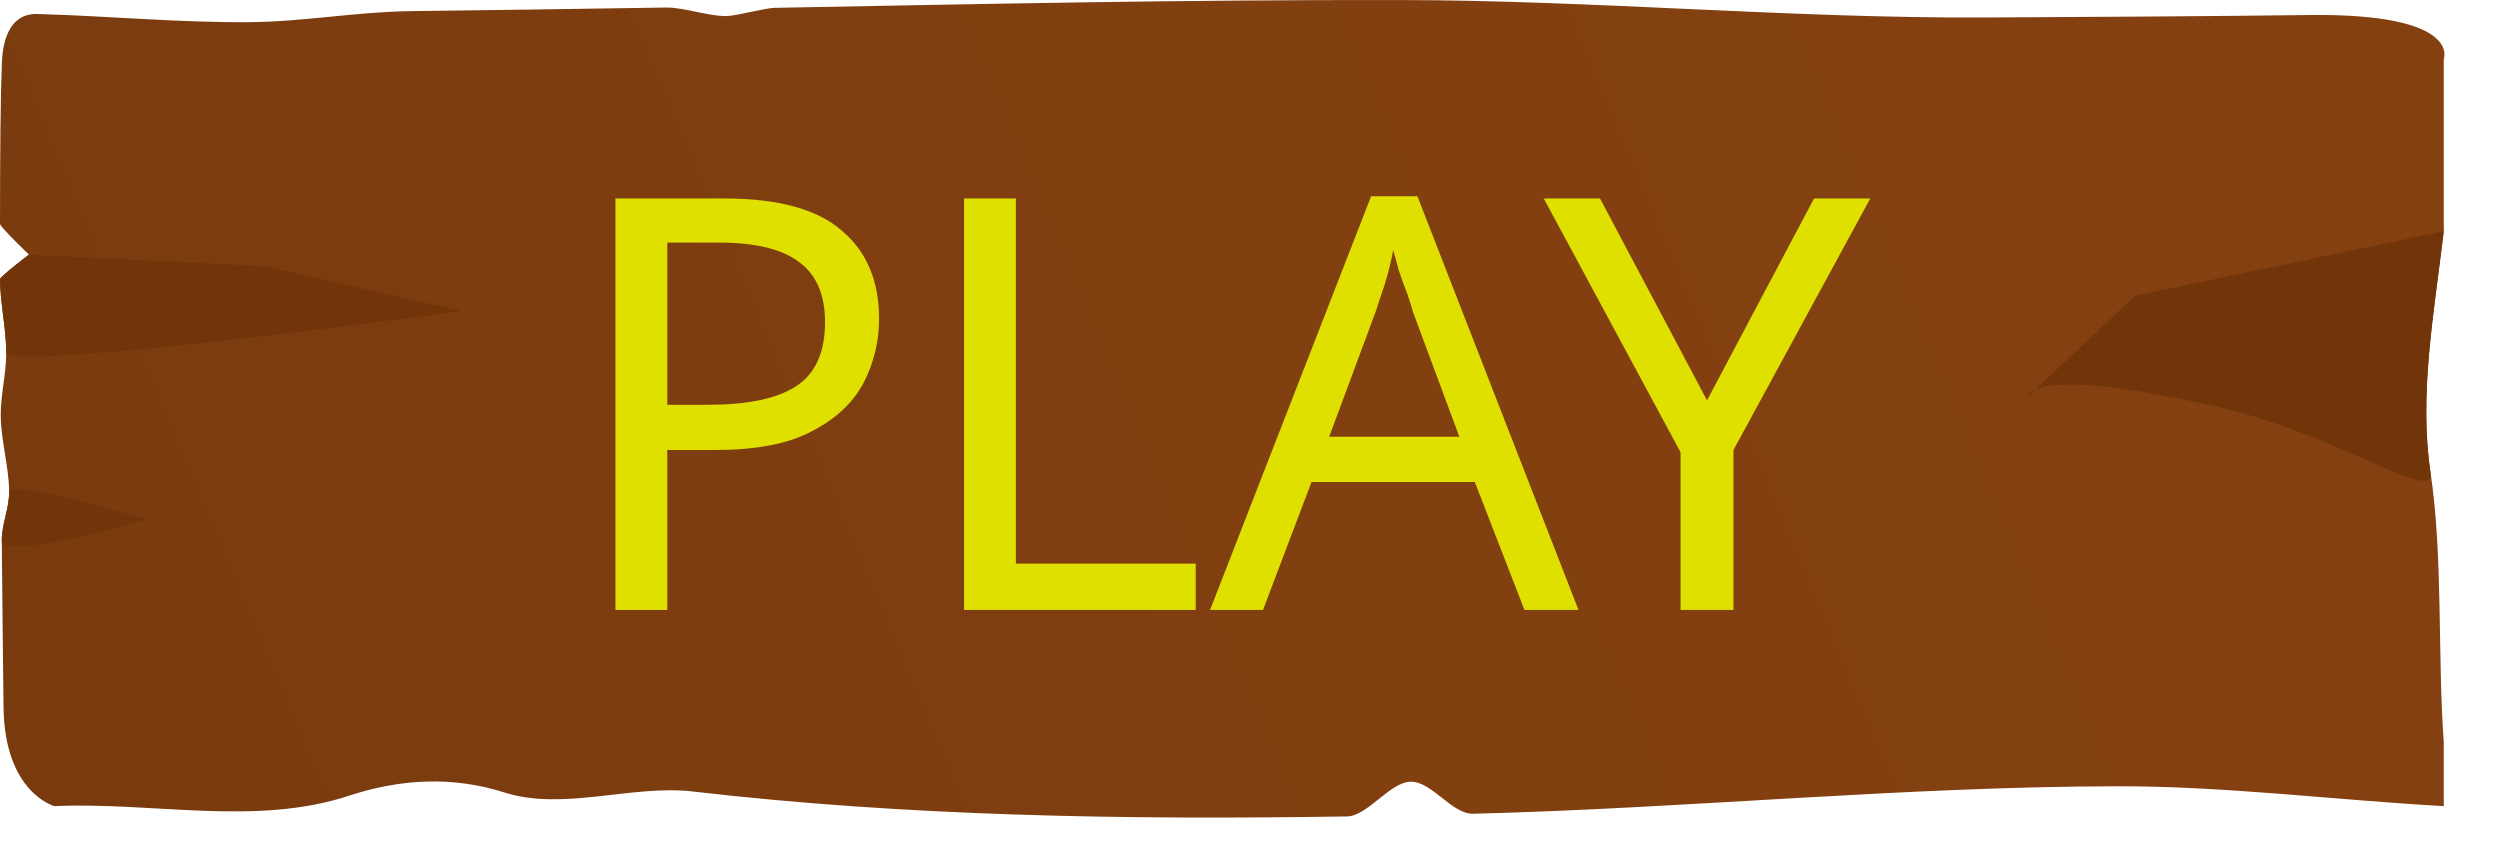
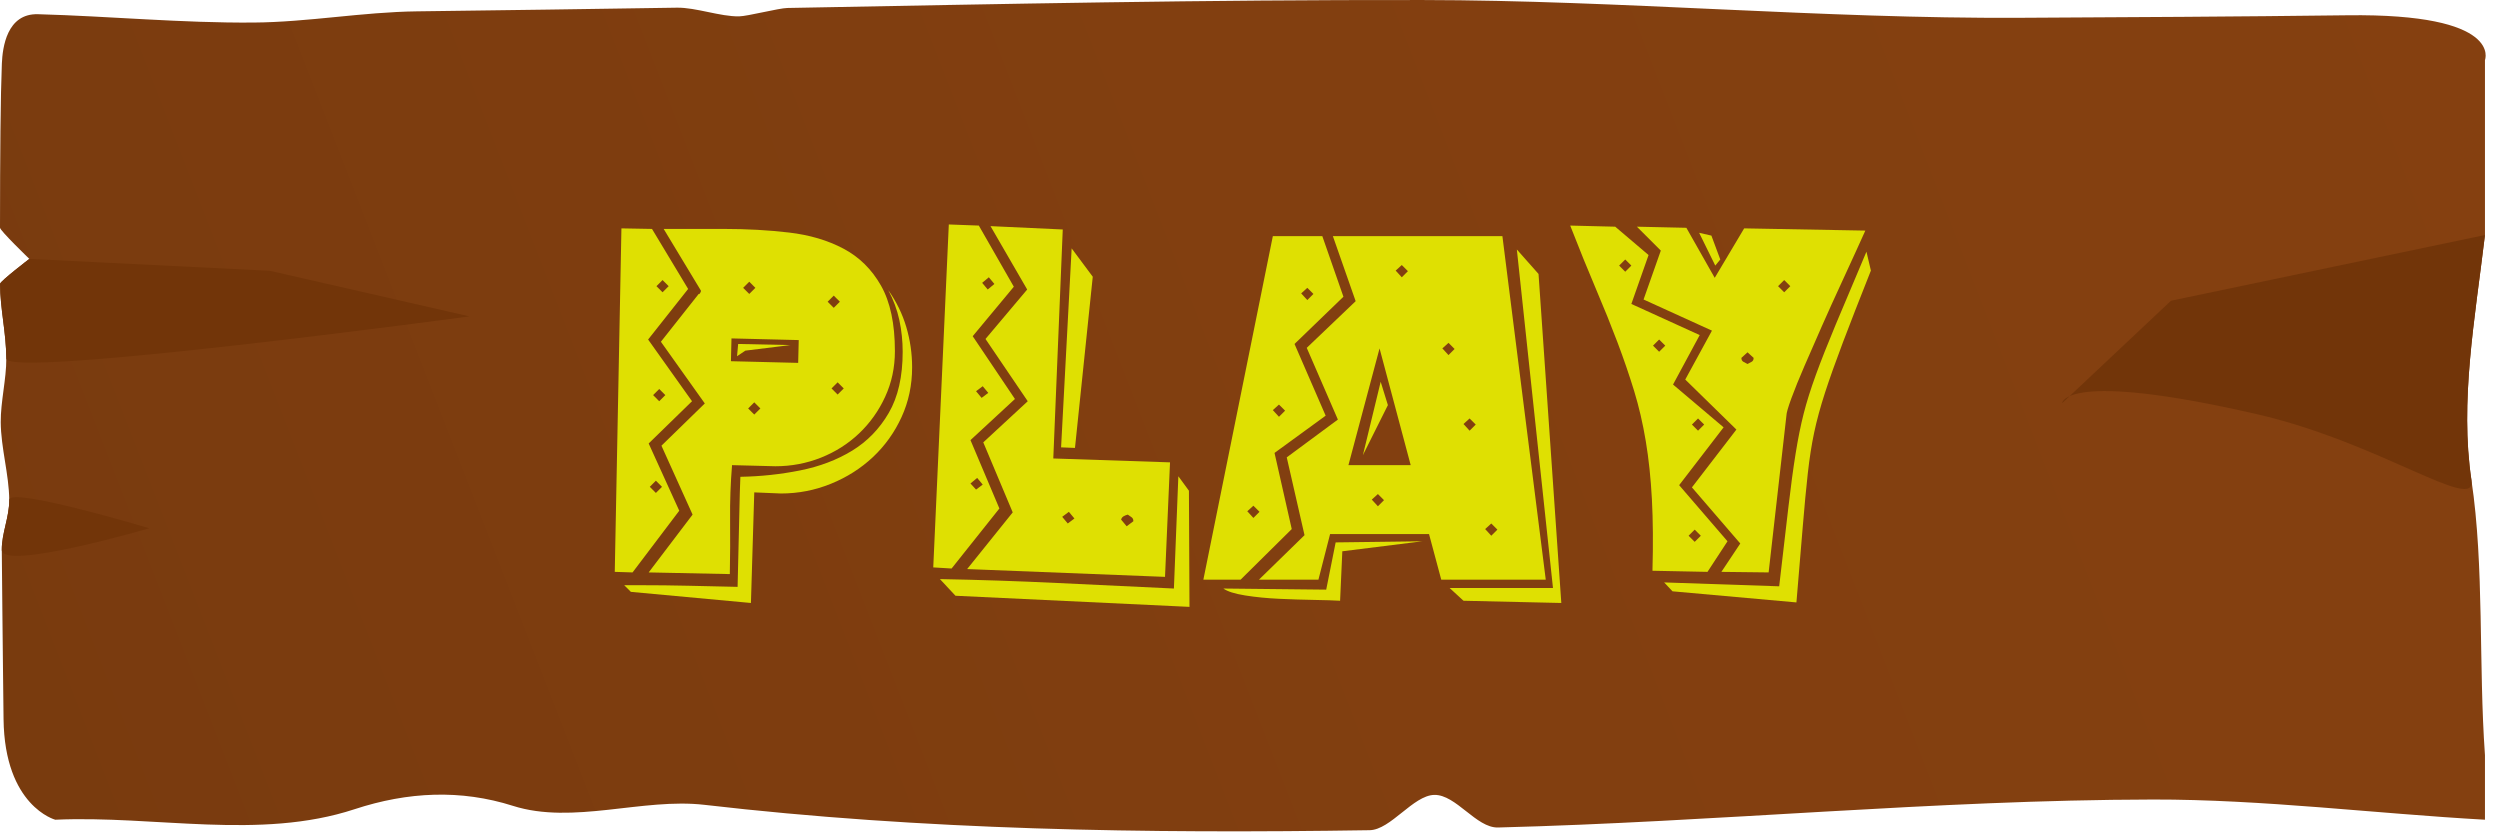
- <svg xmlns="http://www.w3.org/2000/svg" width="100%" height="100%" viewBox="0 0 41 14" version="1.1" xml:space="preserve" style="fill-rule:evenodd;clip-rule:evenodd;stroke-linejoin:round;stroke-miterlimit:1.414;">
-   <g transform="matrix(1,0,0,1,-170.922,-39.7794)">
-     <path d="M211,40.748C211,40.748 211.302,39.993 208.779,40.026C207.019,40.048 205.259,40.057 203.5,40.066C200.31,40.083 197.053,39.783 193.864,39.78C190.288,39.775 187.175,39.842 183.622,39.908C183.483,39.911 182.981,40.041 182.842,40.043C182.539,40.048 182.144,39.899 181.841,39.903C180.444,39.925 179.048,39.945 177.651,39.962C176.768,39.973 175.892,40.137 175.009,40.143C173.854,40.152 172.693,40.041 171.535,40.009C171.033,39.995 170.963,40.544 170.953,40.804C170.931,41.32 170.923,42.284 170.922,43.452C170.922,43.499 171.396,43.955 171.396,43.955C171.396,43.955 170.923,44.316 170.923,44.357C170.924,44.759 171.022,45.139 171.024,45.563C171.026,45.889 170.932,46.257 170.934,46.588C170.937,47.004 171.068,47.432 171.072,47.841C171.074,48.118 170.949,48.38 170.951,48.649C170.954,48.993 170.958,49.329 170.961,49.651C170.964,49.944 170.967,50.225 170.97,50.492C170.973,50.81 170.977,51.107 170.98,51.378C170.996,52.782 171.814,53 171.814,53C173.422,52.927 175.111,53.333 176.64,52.831C177.502,52.547 178.355,52.509 179.195,52.776C180.163,53.084 181.287,52.644 182.285,52.76C185.802,53.168 189.391,53.226 193.012,53.169C193.351,53.163 193.715,52.607 194.055,52.599C194.405,52.592 194.732,53.134 195.083,53.125C198.616,53.035 202.103,52.681 205.643,52.674C207.411,52.671 209.244,52.902 211,53L211,51.959C210.896,50.498 210.99,48.916 210.782,47.524C210.592,46.256 210.837,44.932 211,43.57L211,40.748Z" style="fill:url(#_Linear1);" />
-   </g>
-   <g transform="matrix(1,0,0,1,-170.922,-39.7794)">
-     <path d="M170.951,48.649C170.954,48.993 173.331,48.299 173.331,48.299C173.331,48.299 171.07,47.622 171.072,47.841C171.074,48.118 170.949,48.38 170.951,48.649Z" style="fill:rgb(114,53,9);" />
-   </g>
-   <g transform="matrix(1,0,0,1,-170.922,-39.7794)">
-     <path d="M171.024,45.563C171.026,45.889 178.495,44.882 178.495,44.882L175.275,44.147L171.396,43.955C171.396,43.955 170.923,44.316 170.923,44.357C170.924,44.759 171.022,45.139 171.024,45.563Z" style="fill:rgb(114,53,9);" />
-   </g>
-   <g transform="matrix(1,0,0,1,-170.922,-39.7794)">
-     <path d="M211,43.57L205.936,44.629L204.18,46.282C204.18,46.282 204.202,45.741 207.322,46.46C209.31,46.917 210.863,48.066 210.782,47.524C210.592,46.256 210.837,44.932 211,43.57Z" style="fill:rgb(114,53,9);" />
-   </g>
-   <g transform="matrix(1.15788,0,0,1.15788,-3.99129,0.170414)">
-     <text x="11.368px" y="8.492px" style="font-family:'MexicanTequila-Regular', 'Mexican Tequila';font-size:8.165px;fill:rgb(223,224,0);">PLAY</text>
-   </g>
+ <svg xmlns="http://www.w3.org/2000/svg" width="100%" height="100%" viewBox="0 0 126 42" version="1.1" xml:space="preserve" style="fill-rule:evenodd;clip-rule:evenodd;stroke-linejoin:round;stroke-miterlimit:1.414;">
+   <path d="M125.242,3.028c0,0 0.944,-2.359 -6.941,-2.258c-5.499,0.07 -10.998,0.098 -16.498,0.127c-9.968,0.052 -20.144,-0.884 -30.112,-0.896c-11.174,-0.014 -20.901,0.195 -32.006,0.401c-0.433,0.008 -2.002,0.416 -2.436,0.423c-0.948,0.015 -2.182,-0.453 -3.13,-0.438c-4.363,0.067 -8.727,0.132 -13.094,0.185c-2.757,0.033 -5.494,0.545 -8.255,0.565c-3.609,0.028 -7.237,-0.32 -10.857,-0.421c-1.568,-0.043 -1.785,1.674 -1.819,2.486c-0.066,1.614 -0.092,4.624 -0.094,8.274c0,0.147 1.479,1.572 1.479,1.572c0,0 -1.476,1.13 -1.476,1.258c0.003,1.257 0.308,2.443 0.315,3.767c0.005,1.021 -0.288,2.17 -0.281,3.205c0.009,1.298 0.418,2.637 0.429,3.916c0.007,0.866 -0.384,1.683 -0.376,2.523c0.01,1.076 0.02,2.126 0.03,3.133c0.009,0.914 0.019,1.793 0.028,2.627c0.011,0.993 0.021,1.922 0.031,2.768c0.052,4.39 2.606,5.069 2.606,5.069c5.026,-0.226 10.304,1.042 15.082,-0.529c2.694,-0.886 5.358,-1.005 7.986,-0.17c3.023,0.961 6.535,-0.413 9.654,-0.051c10.99,1.275 22.207,1.456 33.522,1.278c1.06,-0.017 2.197,-1.757 3.259,-1.779c1.096,-0.023 2.116,1.671 3.212,1.643c11.041,-0.281 21.939,-1.388 33.001,-1.41c5.527,-0.011 11.254,0.712 16.741,1.018l0,-3.253c-0.326,-4.567 -0.03,-9.509 -0.681,-13.859c-0.594,-3.963 0.172,-8.099 0.681,-12.357l0,-8.817Z" style="fill:url(#_Linear1);" />
+   <path d="M0.09,27.717c0.01,1.076 7.436,-1.093 7.436,-1.093c0,0 -7.066,-2.116 -7.06,-1.43c0.007,0.866 -0.384,1.683 -0.376,2.523Z" style="fill:#723509;" />
+   <path d="M0.318,18.073c0.005,1.021 23.346,-2.127 23.346,-2.127l-10.061,-2.298l-12.124,-0.6c0,0 -1.476,1.13 -1.476,1.258c0.003,1.257 0.308,2.443 0.315,3.767Z" style="fill:#723509;" />
+   <path d="M125.242,11.845l-15.824,3.311l-5.487,5.165c0,0 0.067,-1.69 9.818,0.554c6.211,1.43 11.065,5.02 10.812,3.327c-0.594,-3.963 0.172,-8.099 0.681,-12.357Z" style="fill:#723509;" />
+   <path d="M35.326,14.647l-1.877,-3.109l3.054,0c1.139,0 2.227,0.06 3.263,0.182c1.037,0.121 1.952,0.392 2.745,0.812c0.794,0.42 1.424,1.041 1.891,1.863c0.467,0.822 0.701,1.923 0.701,3.305c0,0.822 -0.164,1.588 -0.491,2.297c-0.326,0.71 -0.765,1.326 -1.316,1.849c-0.551,0.523 -1.191,0.929 -1.919,1.219c-0.728,0.289 -1.494,0.434 -2.297,0.434l-2.185,-0.056c-0.075,0.915 -0.108,1.83 -0.098,2.745c0.009,0.915 0.004,1.83 -0.014,2.746l-4.09,-0.084l2.213,-2.914l-1.569,-3.473l2.185,-2.129l-2.213,-3.11l1.905,-2.409c0.019,0.019 0.042,0.005 0.07,-0.042c0.028,-0.047 0.042,-0.079 0.042,-0.098l0,-0.028Zm2.997,5.939l-0.308,-0.308l-0.308,0.308l0.308,0.308l0.308,-0.308Zm4.202,-1.009l-0.308,-0.308l-0.308,0.308l0.308,0.308l0.308,-0.308Zm-0.812,-4.37l0.308,0.308l0.308,-0.308l-0.308,-0.308l-0.308,0.308Zm-4.258,-0.7l0.308,0.308l0.308,-0.308l-0.308,-0.308l-0.308,0.308Zm-0.616,3.698l3.389,0.084l0.028,-1.149l-3.389,-0.084l-0.028,1.149Zm0.364,-0.869l2.633,0.056l-2.269,0.28l-0.42,0.28l0.056,-0.616Zm-5.322,11.514l-0.897,-0.028l0.336,-17.312l1.541,0.028l1.821,3.025l-2.017,2.549l2.213,3.11l-2.185,2.129l1.541,3.389l-2.353,3.11Zm0.868,-4.314l0.308,0.308l0.308,-0.308l-0.308,-0.309l-0.308,0.309Zm0.168,-4.623l0.308,0.309l0.308,-0.309l-0.308,-0.308l-0.308,0.308Zm0.168,-5.49l0.308,0.308l0.308,-0.308l-0.308,-0.308l-0.308,0.308Zm11.681,0.196c0.411,0.579 0.715,1.2 0.911,1.863c0.196,0.663 0.294,1.34 0.294,2.031c0,0.896 -0.177,1.732 -0.532,2.507c-0.355,0.775 -0.836,1.447 -1.443,2.017c-0.607,0.569 -1.312,1.018 -2.115,1.344c-0.803,0.327 -1.643,0.491 -2.521,0.491l-1.345,-0.056l-0.168,5.574l-6.051,-0.56l-0.336,-0.336l0.785,0c0.84,0 1.662,0.009 2.465,0.028c0.803,0.019 1.625,0.037 2.465,0.056l0.112,-4.762l0.028,0l-0.028,0l0.028,-0.785c1.027,-0.018 2.031,-0.126 3.011,-0.322c0.981,-0.196 1.854,-0.527 2.62,-0.994c0.765,-0.467 1.382,-1.102 1.848,-1.905c0.467,-0.803 0.701,-1.83 0.701,-3.082c0,-0.541 -0.056,-1.073 -0.168,-1.596c-0.112,-0.523 -0.299,-1.027 -0.561,-1.513Z" style="fill:#dfe002;fill-rule:nonzero;" />
+   <path d="M56.84,25.936c-0.075,0.019 -0.145,0.047 -0.21,0.084c-0.065,0.038 -0.107,0.094 -0.126,0.168l0.28,0.336l0.336,-0.252l0,-0.028c0,-0.074 -0.032,-0.135 -0.098,-0.182c-0.065,-0.046 -0.126,-0.088 -0.182,-0.126Zm-2.969,-0.14l-0.336,0.252l0.28,0.336l0.336,-0.252l-0.28,-0.336Zm-4.202,-8.712l2.101,-2.493l-1.849,-3.194l3.642,0.169l-0.477,11.541l5.883,0.196l-0.252,5.771l-9.973,-0.393l2.297,-2.857l-1.484,-3.529l2.241,-2.073l-2.129,-3.138Zm4.342,-4.566l1.064,1.429l-0.896,8.628l-0.7,-0.028l0.532,-10.029Zm-4.202,7.283l-0.28,-0.336l-0.336,0.252l0.28,0.336l0.336,-0.252Zm-0.56,4.286l-0.337,0.28l0.281,0.309l0.336,-0.253l-0.28,-0.336Zm0.588,-10.112l-0.336,0.28l0.28,0.336l0.336,-0.28l-0.28,-0.336Zm-1.877,14.678l-0.924,-0.056l0.784,-17.284l1.513,0.056l1.764,3.082l-2.073,2.493l2.129,3.165l-2.241,2.073l1.457,3.446l-2.409,3.025Zm0.196,1.373l-0.784,-0.84c1.979,0.037 3.945,0.102 5.896,0.196c1.952,0.093 3.918,0.187 5.897,0.28l0.224,-5.659l0.533,0.729l0.028,5.854l-11.794,-0.56Z" style="fill:#dfe002;fill-rule:nonzero;" />
+   <path d="M73.06,29.634l5.21,0l-1.821,-17.06l1.093,1.233l1.148,16.583l-4.93,-0.112l-0.7,-0.644Zm-4.37,-6.695l0.896,-3.698l0.364,1.177l-1.26,2.521Zm-1.373,4.398l4.37,-0.056l-4.034,0.504l-0.112,2.493c-0.299,-0.018 -0.733,-0.032 -1.303,-0.042c-0.569,-0.009 -1.157,-0.028 -1.764,-0.056c-0.607,-0.028 -1.177,-0.084 -1.709,-0.168c-0.532,-0.084 -0.901,-0.201 -1.107,-0.35l5.183,0.056l0.476,-2.381Zm2.213,-9.777l-1.569,5.883l3.138,0l-1.569,-5.883Zm-4.678,5.491l2.577,-1.905l-1.569,-3.614l2.465,-2.353l-1.148,-3.277l8.544,0l2.185,17.312l-5.267,0l-0.616,-2.297l-4.986,0l-0.588,2.297l-2.998,0l2.297,-2.241l-0.896,-3.922Zm1.961,-2.101l-2.577,1.877l0.868,3.838l-2.577,2.549l-1.877,0l3.501,-17.312l2.494,0l1.064,3.053l-2.465,2.381l1.569,3.614Zm4.146,-7.283l-0.309,-0.309l-0.308,0.28l0.308,0.337l0.309,-0.308Zm2.353,3.921l-0.308,-0.308l-0.309,0.28l0.309,0.336l0.308,-0.308Zm1.064,3.81l-0.308,-0.308l-0.308,0.28l0.308,0.336l0.308,-0.308Zm1.093,5.295l-0.308,-0.309l-0.309,0.281l0.309,0.336l0.308,-0.308Zm-5.715,-1.485l-0.308,-0.308l-0.308,0.28l0.308,0.336l0.308,-0.308Zm-3.558,-10.393l-0.308,-0.308l-0.308,0.28l0.308,0.336l0.308,-0.308Zm-1.428,5.883l-0.308,-0.308l-0.309,0.28l0.309,0.336l0.308,-0.308Zm-1.289,5.098l-0.308,-0.308l-0.308,0.28l0.308,0.336l0.308,-0.308Z" style="fill:#dfe002;fill-rule:nonzero;" />
+   <path d="M83.873,29.354l5.798,0.196c0.187,-1.606 0.341,-2.932 0.463,-3.978c0.121,-1.046 0.242,-1.947 0.364,-2.703c0.121,-0.757 0.256,-1.429 0.406,-2.017c0.149,-0.588 0.355,-1.242 0.616,-1.961c0.262,-0.719 0.593,-1.559 0.995,-2.521c0.401,-0.962 0.919,-2.19 1.554,-3.684l0.224,0.952c-0.578,1.457 -1.05,2.666 -1.414,3.628c-0.364,0.962 -0.663,1.802 -0.897,2.521c-0.233,0.719 -0.415,1.387 -0.546,2.003c-0.131,0.617 -0.238,1.303 -0.322,2.059c-0.084,0.757 -0.168,1.644 -0.252,2.661c-0.084,1.018 -0.192,2.302 -0.322,3.852l-6.247,-0.56l-0.42,-0.448Zm2.381,-17.48l0.448,1.204l-0.252,0.308l-0.813,-1.652l0.617,0.14Zm3.669,2.241l-0.308,0.308l0.308,0.308l0.309,-0.308l-0.309,-0.308Zm-1.848,3.641l-0.309,0.281c0,0.093 0.033,0.158 0.098,0.196c0.066,0.037 0.136,0.074 0.211,0.112c0.074,-0.038 0.144,-0.075 0.21,-0.112c0.065,-0.038 0.098,-0.103 0.098,-0.196l-0.308,-0.281Zm-4.37,-5.126l-1.205,-1.205l2.493,0.056l1.429,2.522l1.484,-2.493l6.107,0.112c-0.093,0.205 -0.252,0.555 -0.476,1.05c-0.224,0.495 -0.485,1.065 -0.784,1.709c-0.299,0.644 -0.607,1.326 -0.925,2.045c-0.317,0.719 -0.611,1.391 -0.882,2.017c-0.271,0.625 -0.49,1.167 -0.658,1.624c-0.168,0.458 -0.253,0.752 -0.253,0.883l-0.896,7.9l-2.381,-0.028l0.952,-1.429l-2.437,-2.829l2.241,-2.914l-2.577,-2.521l1.345,-2.465l-3.446,-1.569l0.869,-2.465Zm2.185,8.768l-0.309,-0.308l-0.308,0.308l0.308,0.308l0.309,-0.308Zm-0.169,5.603l-0.308,-0.308l-0.308,0.308l0.308,0.308l0.308,-0.308Zm-1.792,-9.581l-0.309,-0.308l-0.308,0.308l0.308,0.308l0.309,-0.308Zm-1.709,-4.034l-0.308,-0.308l-0.308,0.308l0.308,0.309l0.308,-0.309Zm-3.082,-2.017l2.269,0.056l1.681,1.429l-0.868,2.465l3.445,1.569l-1.344,2.493l2.549,2.157l-2.241,2.914l2.437,2.829l-1.008,1.541l-2.774,-0.056c0.038,-1.345 0.028,-2.545 -0.028,-3.6c-0.056,-1.055 -0.158,-2.031 -0.308,-2.928c-0.149,-0.896 -0.345,-1.741 -0.588,-2.535c-0.243,-0.793 -0.523,-1.61 -0.84,-2.451c-0.318,-0.84 -0.677,-1.732 -1.079,-2.675c-0.401,-0.943 -0.836,-2.012 -1.303,-3.208Z" style="fill:#dfe002;fill-rule:nonzero;" />
  <defs>
-     <linearGradient id="_Linear1" x1="0" y1="0" x2="1" y2="0" gradientUnits="userSpaceOnUse" gradientTransform="matrix(49.3672,-19.8795,19.8795,49.3672,168.233,55.5631)">
-       <stop offset="0" style="stop-color:rgb(119,58,14);stop-opacity:1" />
-       <stop offset="0.48" style="stop-color:rgb(130,63,16);stop-opacity:1" />
-       <stop offset="1" style="stop-color:rgb(134,65,16);stop-opacity:1" />
+     <linearGradient id="_Linear1" x1="0" y1="0" x2="1" y2="0" gradientUnits="userSpaceOnUse" gradientTransform="matrix(154.273,-62.1234,62.1234,154.273,-8.4059,49.3242)">
+       <stop offset="0" style="stop-color:#773a0e;stop-opacity:1" />
+       <stop offset="0.48" style="stop-color:#823f10;stop-opacity:1" />
+       <stop offset="1" style="stop-color:#864110;stop-opacity:1" />
    </linearGradient>
  </defs>
</svg>
